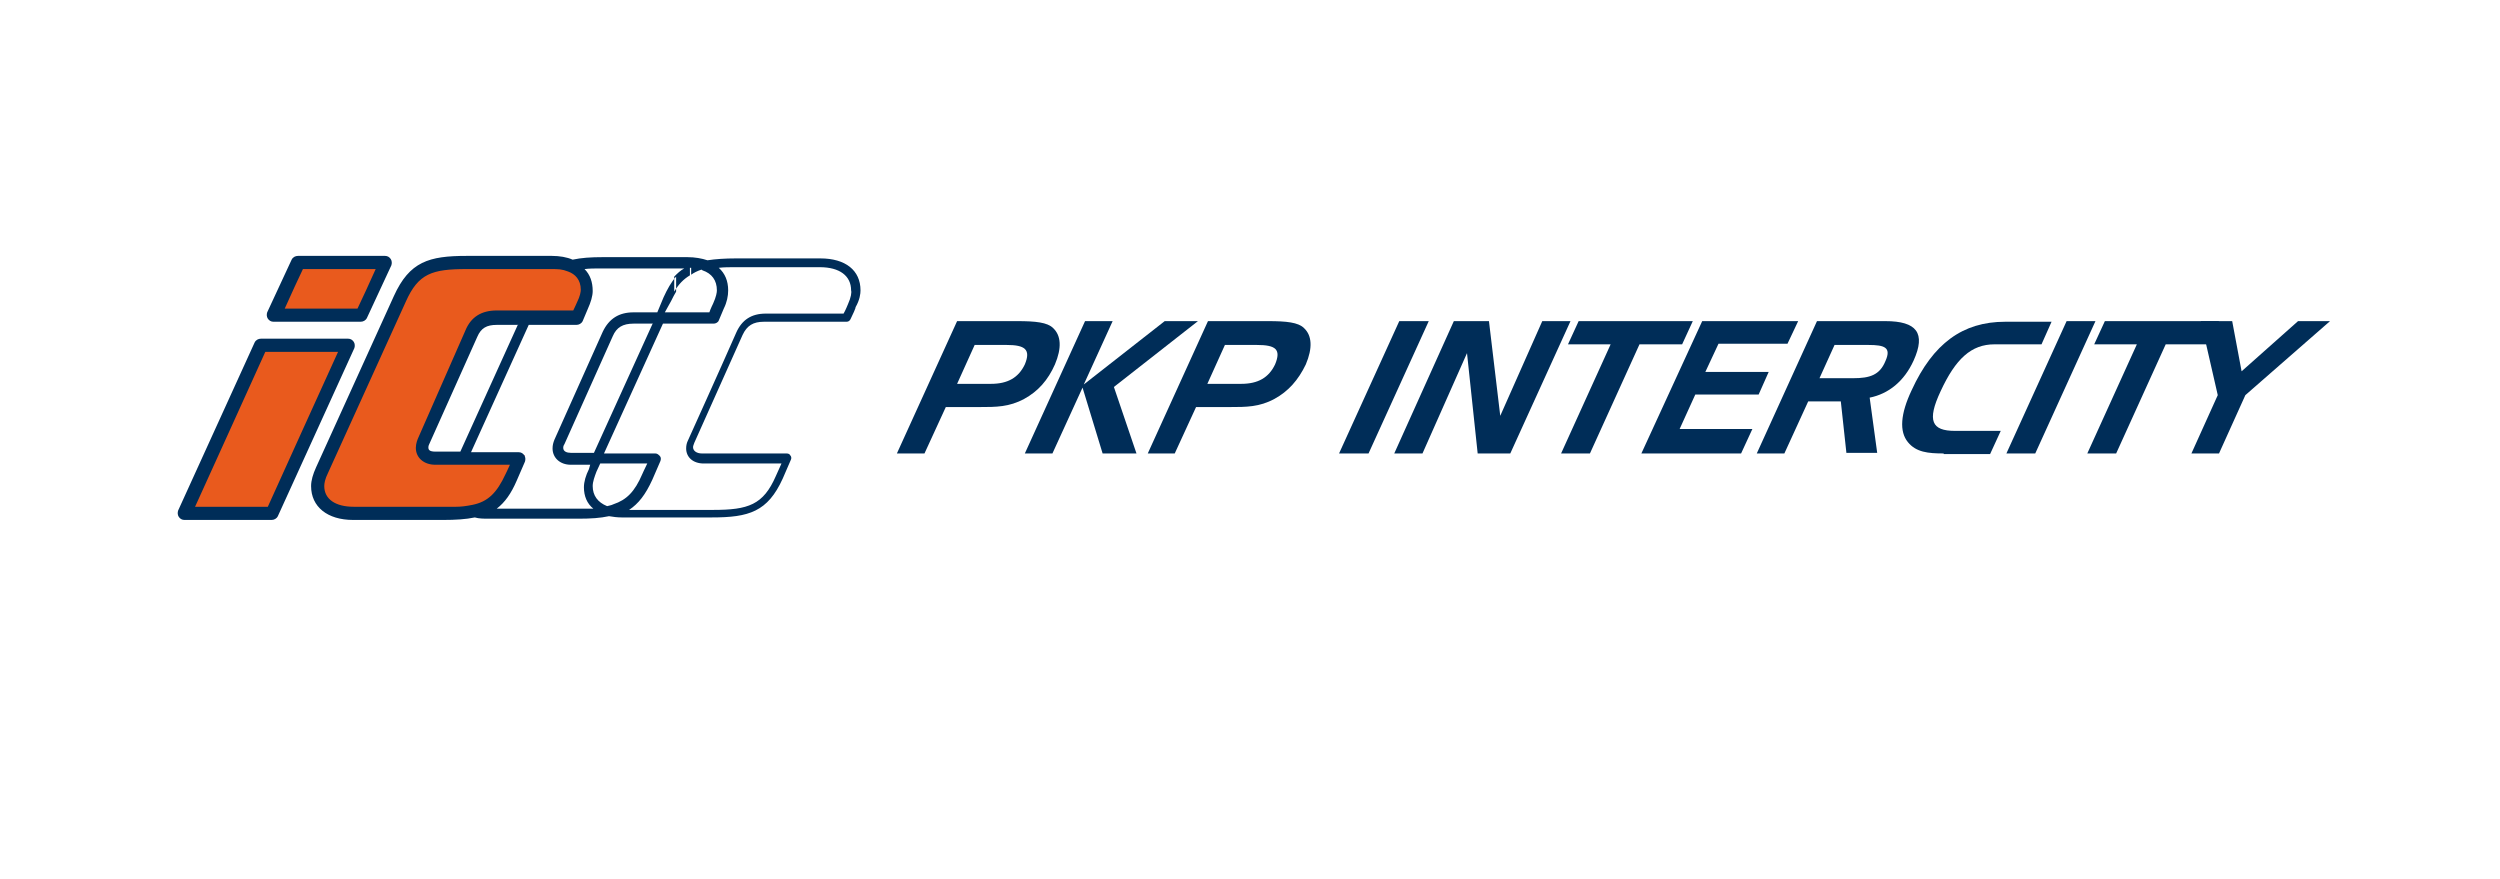
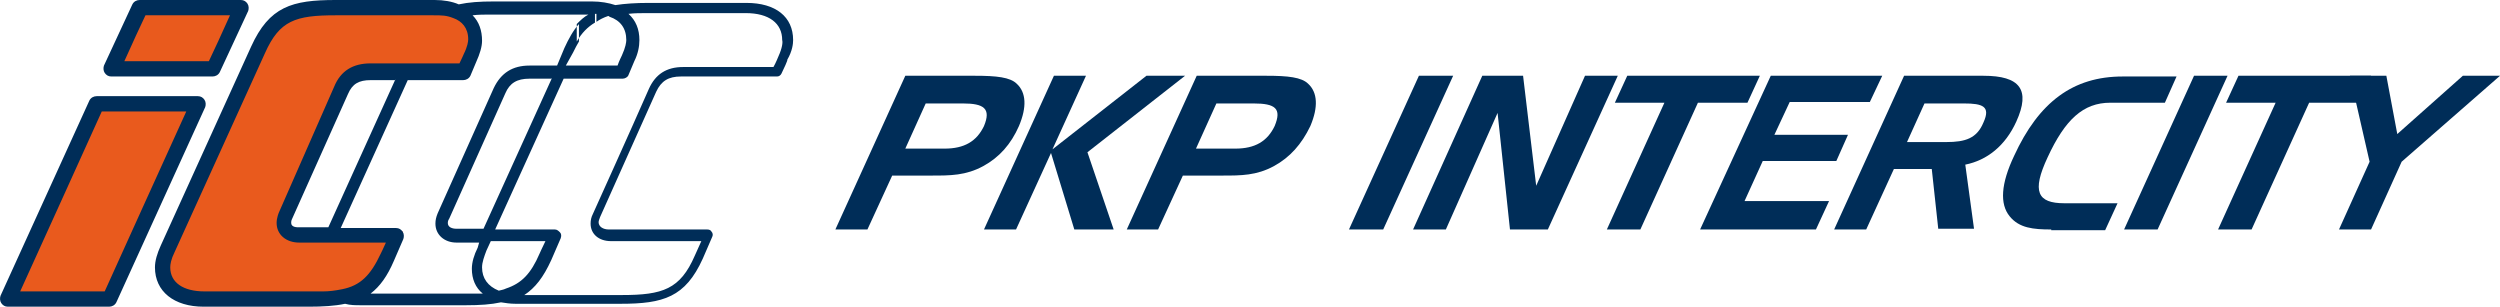
- <svg xmlns="http://www.w3.org/2000/svg" enable-background="new 0 0 398.6 140" viewBox="0 0 398.6 140">
+ <svg xmlns="http://www.w3.org/2000/svg" enable-background="new 0 0 398.6 140" viewBox="28.33 40.8 343.17 42.1">
  <g clip-rule="evenodd" fill-rule="evenodd">
    <g fill="#002d58">
      <path d="m163.3 63.6c-2.4 1.3-4.5 1.3-7.1 1.3h-5.4l-3.4 7.4h-4.4l9.6-21.1h9.6c2.9 0 4.8.2 5.7 1.1 1.3 1.2 1.4 3.2.3 5.8-1.1 2.5-2.7 4.3-4.9 5.5zm-2.8-8.6h-5.1l-2.8 6.2h5.4c2.7 0 4.4-1 5.4-3.1 1-2.4 0-3.1-2.9-3.1z" />
      <path d="m175.8 72.3-3.2-10.5-4.8 10.5h-4.4l9.6-21.1h4.4l-4.6 10.1 12.9-10.1h5.3l-13.4 10.5 3.6 10.6z" />
      <path d="m203.2 63.6c-2.4 1.3-4.5 1.3-7.1 1.3h-5.4l-3.4 7.4h-4.3l9.6-21.1h9.6c2.9 0 4.8.2 5.7 1.1 1.3 1.2 1.4 3.2.3 5.8-1.2 2.5-2.8 4.3-5 5.5zm-2.8-8.6h-5.1l-2.8 6.2h5.4c2.7 0 4.4-1 5.4-3.1 1-2.4.1-3.1-2.9-3.1z" />
      <path d="m213.5 72.3 9.6-21.1h4.7l-9.6 21.1z" />
      <path d="m235.6 72.3-1.7-16-7.1 16h-4.5l9.5-21.1h5.6l1.8 15.1 6.7-15.1h4.5l-9.6 21.1z" />
      <path d="m261.4 54.9-7.9 17.4h-4.6l7.9-17.4h-6.8l1.7-3.7h18.2l-1.7 3.7z" />
      <path d="m261.7 72.3 9.7-21.1h15.3l-1.7 3.6h-11l-2.1 4.5h10.1l-1.6 3.6h-10.1l-2.5 5.5h11.6l-1.8 3.9z" />
      <path d="m294.4 72.3-.9-8.3h-5.2l-3.8 8.3h-4.4l9.6-21.1h10.9c5 0 6.5 1.9 4.5 6.3-1.5 3.3-4 5.3-7 5.9l1.2 8.8h-4.9zm3.5-17.3h-5.4l-2.4 5.3h5.4c2.6 0 4.2-.5 5.1-2.7 1-2.2-.1-2.6-2.7-2.6z" />
      <path d="m309.9 72.3c-2.5 0-4.4-.2-5.7-1.8-1.4-1.7-1.2-4.5.6-8.3 3.4-7.4 8.1-10.9 14.9-10.9h7.4l-1.6 3.6h-7.5c-3.7 0-6.2 2.3-8.6 7.5-2.2 4.7-1.4 6.3 2.3 6.3h7.3l-1.7 3.7h-7.4z" />
      <path d="m319.9 72.3 9.6-21.1h4.6l-9.6 21.1z" />
      <path d="m345.3 54.9-7.9 17.4h-4.6l7.9-17.4h-6.8l1.7-3.7h18.2l-1.7 3.7z" />
      <path d="m358 63-4.2 9.3h-4.4l4.2-9.3-2.7-11.8h5l1.5 8 9-8h5.1z" />
    </g>
    <path d="m93 48.8-.8 1.9h-12.9c-2 0-3.3.8-4.1 2.5l-7.7 17.2c-.2.4-.2.7-.2 1 0 1 .8 1.7 2.1 1.7h13.5l-1.3 3c-2.2 5-5 5.8-10.7 5.8h-14.5c-3.6 0-5.7-1.8-5.7-4.4 0-.7.2-1.5.7-2.5l12.4-27.3c2.3-5 5-5.8 10.7-5.8h13.5c3.6 0 5.7 1.7 5.7 4.4 0 .6-.2 1.4-.7 2.5z" fill="#e95a1d" stroke="#e20613" stroke-miterlimit="22.926" />
    <path d="m57.6 50.3 3.9-8.4h-14l-3.8 8.4z" fill="#e95a1d" />
    <path d="m41.6 55.1-12.2 26.8h13.9l12.2-26.8z" fill="#e95a1d" />
    <path d="m47.5 40.8c-.4 0-.8.2-1 .6l-3.9 8.4c-.1.3-.1.7.1 1s.5.5.9.5h13.9c.4 0 .8-.2 1-.6l3.9-8.4c.1-.3.1-.7-.1-1s-.5-.5-.9-.5zm12.4 2.1c-.8 1.8-2.5 5.5-2.9 6.3-1.1 0-9.2 0-11.6 0 .8-1.8 2.5-5.5 2.9-6.3z" fill="#002d58" />
    <path d="m41.6 54c-.4 0-.8.2-1 .6l-12.2 26.8c-.1.3-.1.7.1 1s.5.5.9.5h13.9c.4 0 .8-.2 1-.6l12.2-26.8c.1-.3.1-.7-.1-1s-.5-.5-.9-.5zm12.3 2.1c-1.2 2.6-10.7 23.6-11.2 24.7-1.1 0-9.2 0-11.6 0 1.2-2.6 10.7-23.6 11.2-24.7z" fill="#002d58" />
    <path d="m137.2 46.3c0-3.2-2.4-5.1-6.4-5.1h-13.5c-1.7 0-3.2.1-4.5.3-.9-.3-2-.5-3.2-.5h-13.5c-1.9 0-3.4.1-4.8.4-.9-.4-2.1-.6-3.3-.6h-13.6c-6 0-9.1.9-11.6 6.4l-12.4 27.3c-.5 1.1-.8 2.1-.8 3 0 3.3 2.6 5.4 6.7 5.4h14.4c1.9 0 3.6-.1 5-.4.7.2 1.4.2 2.2.2h14.4c1.9 0 3.4-.1 4.8-.4.6.1 1.3.2 2 .2h14.4c5.9 0 8.9-.9 11.3-6.2l1.3-3c.1-.2.1-.5-.1-.7-.1-.2-.3-.3-.6-.3h-13.5c-.8 0-1.4-.4-1.4-1 0-.2.1-.4.2-.7l7.7-17.2c.7-1.5 1.7-2.1 3.4-2.1h13.2c.3 0 .5-.2.6-.4.3-.6.9-1.9.8-1.9.7-1.2.8-2.2.8-2.7zm-27-3.6v1.1c.4-.3 1-.6 1.6-.8.1 0 .1 0 .2.1 1.5.5 2.3 1.6 2.3 3.2 0 .3-.1 1-.6 2.1 0 0-.4.8-.6 1.4h-7.1l1-1.8c.3-.6.5-1 .8-1.5v-2.4c-.8.9-1.4 2-2 3.3l-1 2.4h-3.8c-2.3 0-3.9 1-4.9 3.1l-7.7 17.2c-.2.5-.3.9-.3 1.4 0 1.5 1.2 2.6 2.9 2.6h3.1l-.2.7c-.5 1-.8 2-.8 2.9 0 1.4.5 2.6 1.5 3.4-.7 0-1.4 0-2.1 0h-13.3c1.3-1 2.3-2.4 3.2-4.5l1.3-3c.1-.3.1-.7-.1-1s-.5-.5-.9-.5h-7.6l9.2-20.3h7.6c.4 0 .8-.2 1-.6l.8-1.9c.5-1.1.8-2.1.8-2.9 0-1.4-.4-2.6-1.3-3.5.8-.1 1.6-.1 2.6-.1h13.3c-.6.3-1.1.8-1.6 1.3v2.4c.7-1.2 1.5-2 2.5-2.6v-1.2zm-13.4 38c-1.5-.6-2.3-1.7-2.3-3.2 0-.7.3-1.5.6-2.3l.6-1.3h7.5c-.4.8-.8 1.7-.8 1.7-1.2 2.8-2.5 4.1-4.6 4.8-.4.2-.7.2-1 .3zm-21.5-.2c-1 .2-1.8.3-2.6.3-.6 0-1.2 0-1.8 0h-14.5c-2.9 0-4.7-1.2-4.7-3.3 0-.4.1-1.1.6-2.1l12.4-27.3c2-4.5 4.2-5.2 9.7-5.2h13.4c1.2 0 1.8 0 2.8.4 1.1.4 2 1.3 2 2.9 0 .3-.1 1-.6 2 0 0-.3.7-.6 1.3-4.1 0-8.1 0-12.2 0-2.4 0-4.1 1-5 3.2l-7.6 17.3s-.3.7-.3 1.4c0 1.6 1.3 2.7 3.1 2.7h3.1 1.9 6.9c-.3.7-.7 1.5-.7 1.5-1.4 3-2.8 4.4-5.3 4.9zm7.3-28.8-9.2 20.3h-4.1c-.2 0-1 0-1-.6 0-.1 0-.3.1-.5l7.7-17.2c.6-1.4 1.5-1.9 3.1-1.9h3.4zm21.5-.2-9.4 20.7h-3.7c-.6 0-1.2-.2-1.2-.8 0-.1 0-.3.2-.6l7.7-17.2c.6-1.4 1.6-2 3.3-2h3.1zm31.1-3s-.4 1-.7 1.5c-.8 0-12.4 0-12.4 0-2.3 0-3.8 1-4.7 3-2.5 5.7-7.7 17.2-7.7 17.2-.2.4-.3.8-.3 1.3 0 1.4 1.1 2.4 2.8 2.4h12.4c-.4.9-.9 2-.9 2-2 4.6-4.4 5.4-10 5.4h-13.4c1.5-1 2.6-2.4 3.7-4.8l1.3-3c.1-.3.1-.6-.1-.8s-.4-.4-.7-.4h-8.2l9.4-20.7h8.1c.3 0 .7-.2.8-.5l.8-1.9c.5-1 .7-2 .7-2.9 0-1.5-.5-2.7-1.5-3.6.8-.1 1.7-.1 2.6-.1h13.5c3.2 0 5 1.4 5 3.7.1.3 0 1.1-.5 2.2z" fill="#002d58" />
  </g>
</svg>
